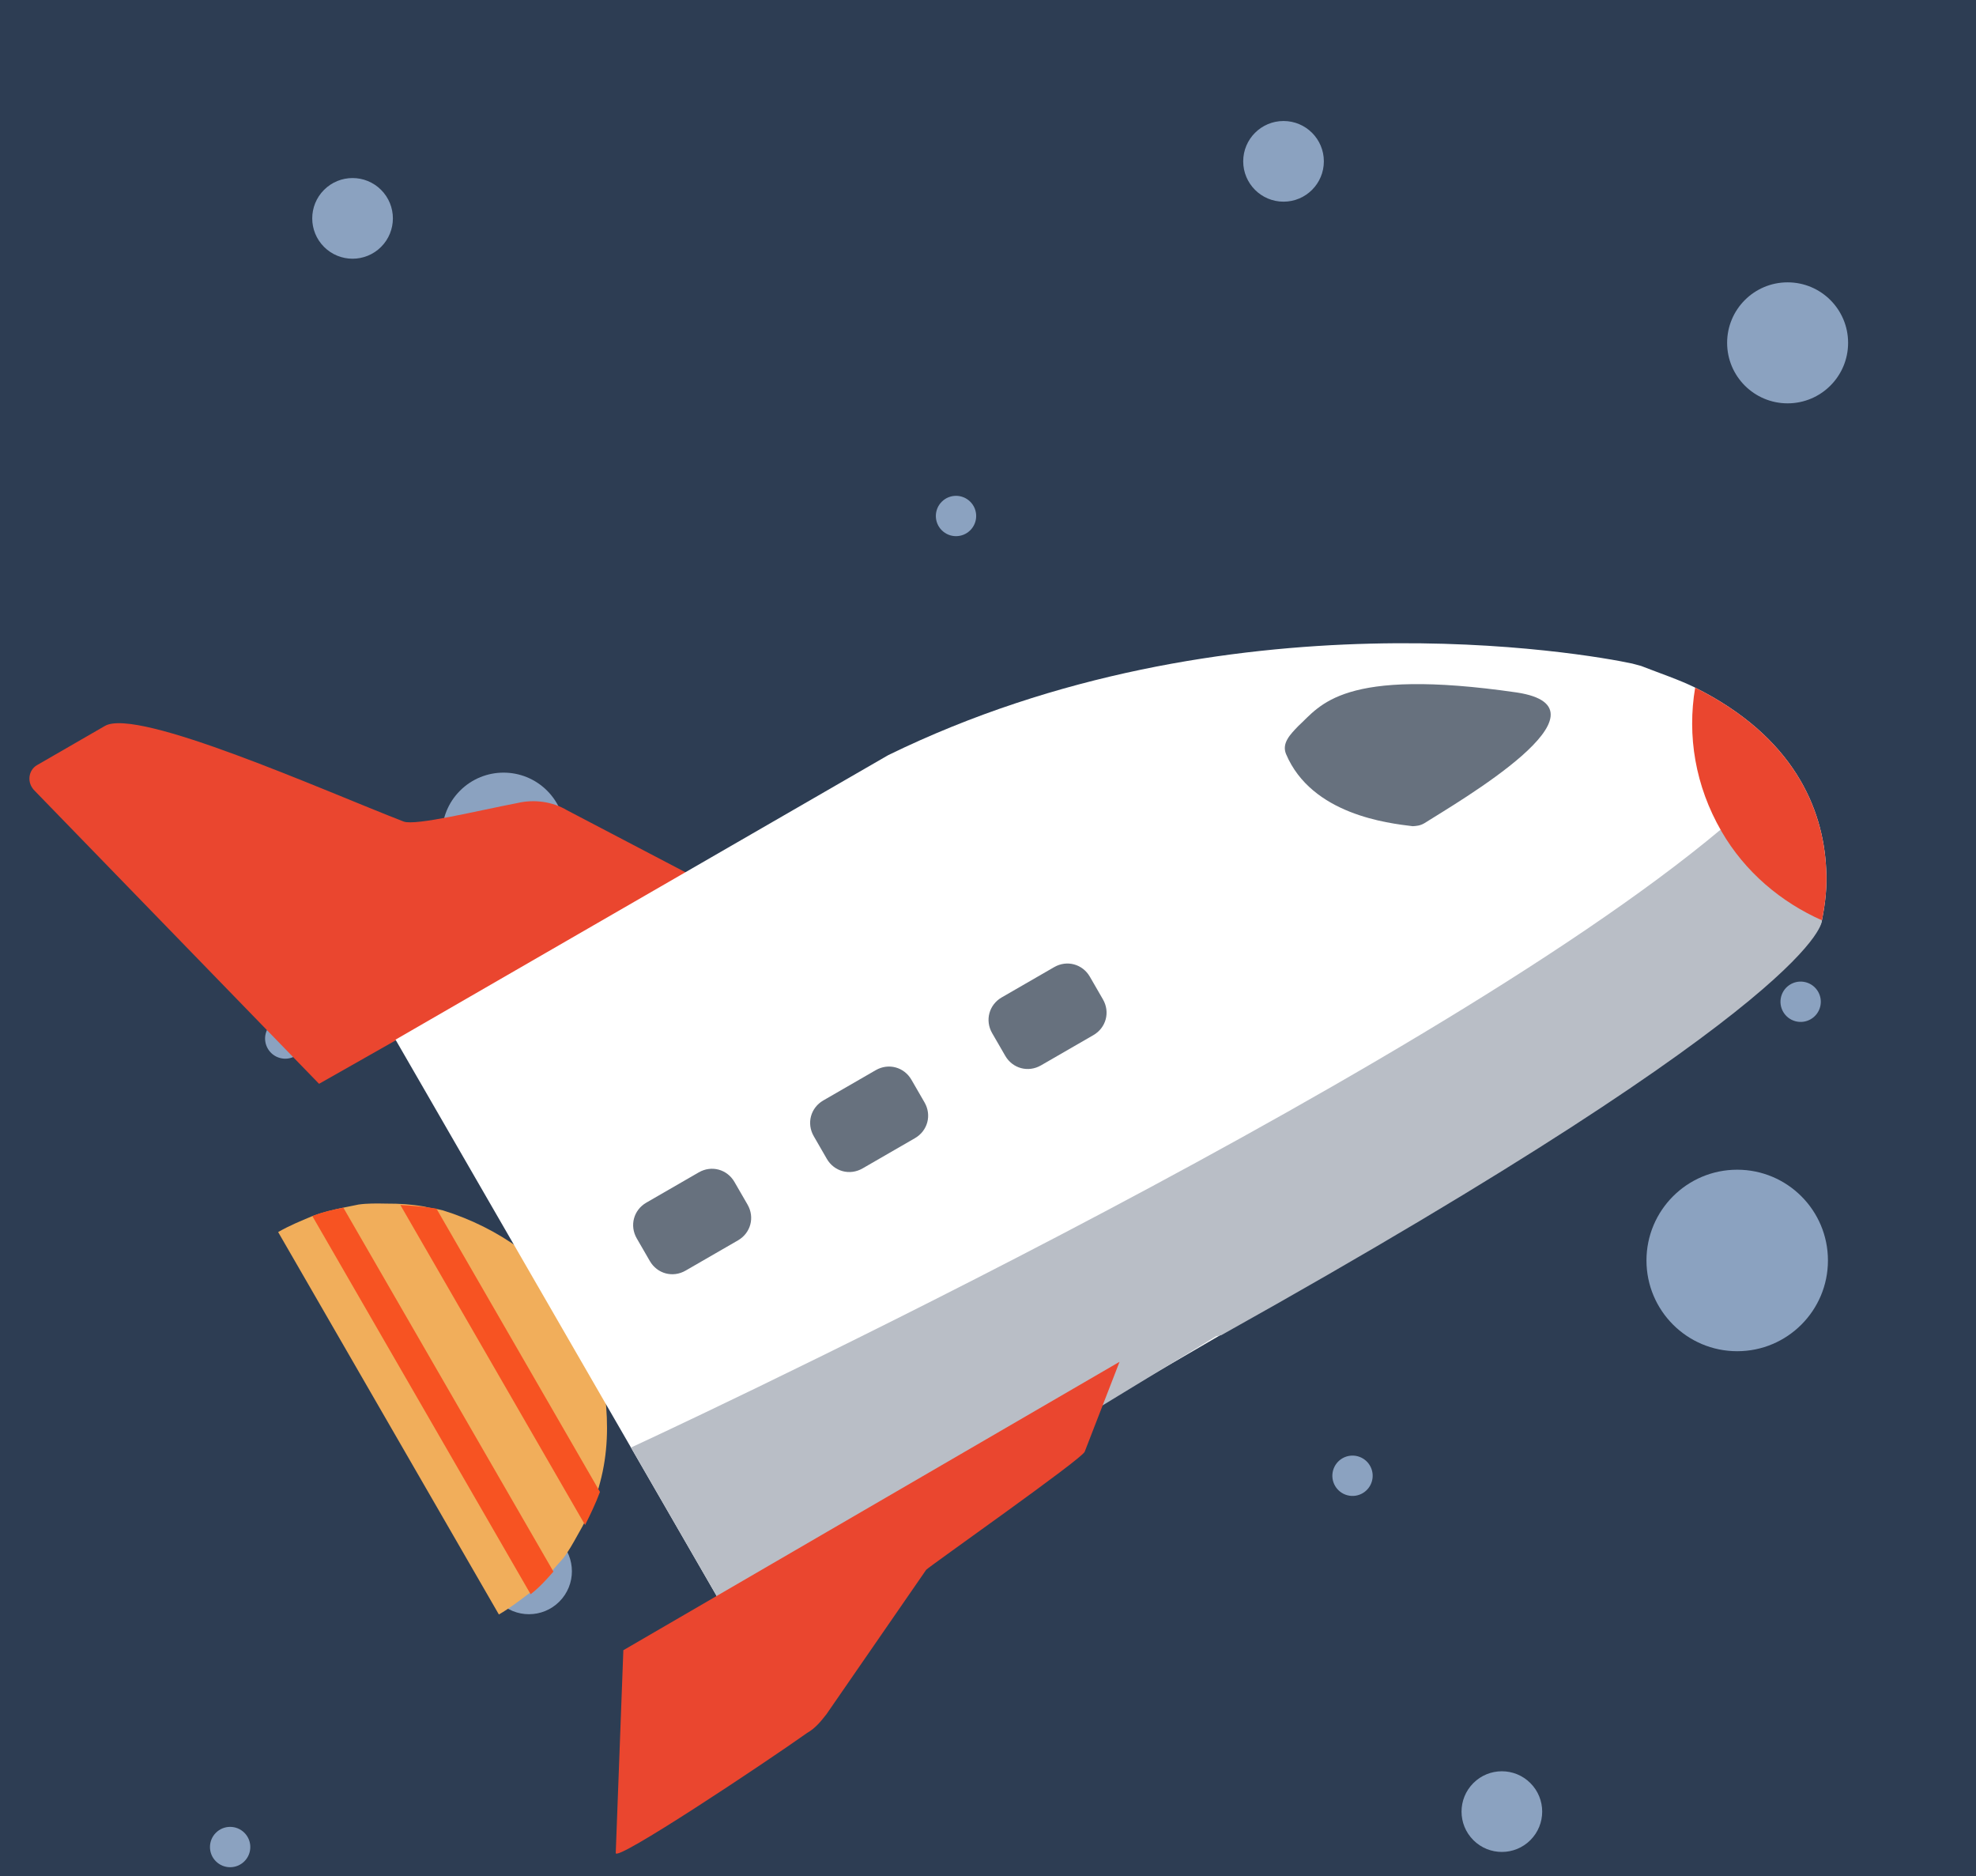
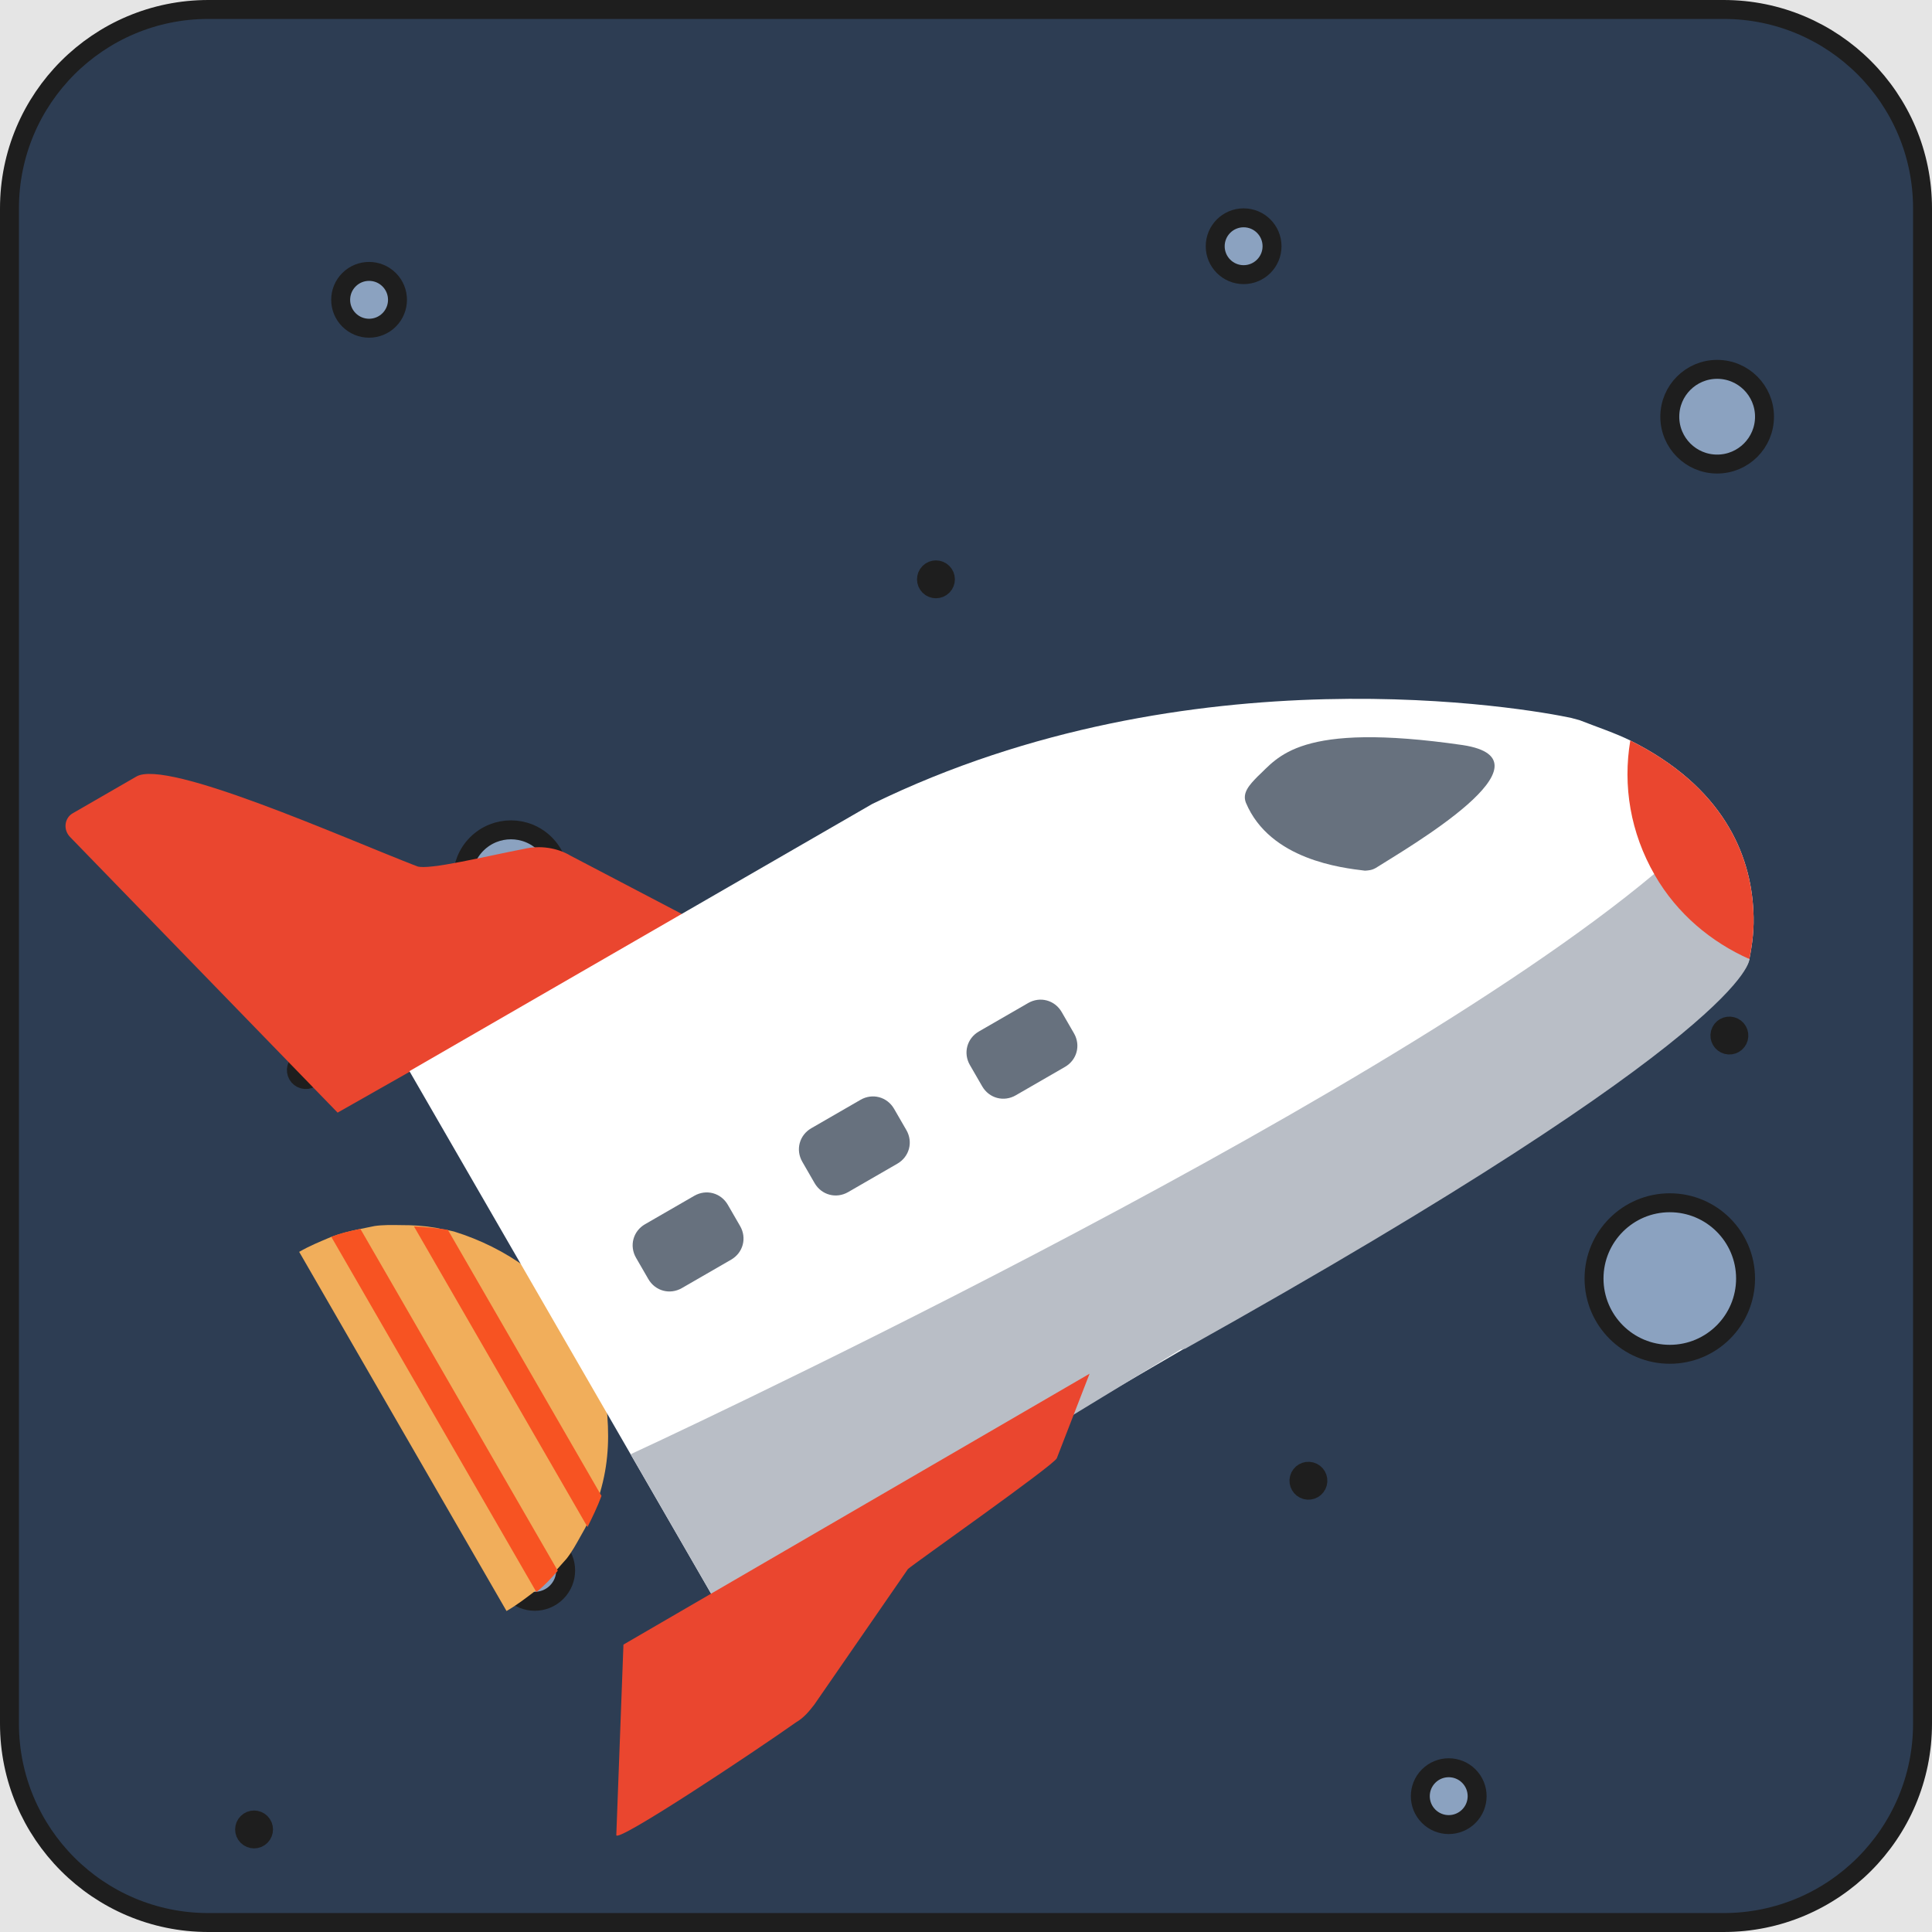
- <svg xmlns="http://www.w3.org/2000/svg" width="98" height="93" viewBox="0 0 98 93" fill="none">
-   <rect width="98" height="93" fill="#E5E5E5" />
-   <rect x="-1" y="-4" width="100" height="100" fill="#2D3D53" />
-   <circle cx="88.657" cy="17" r="3" fill="#8BA2C0" />
-   <circle cx="26.233" cy="77.912" r="2.13" transform="rotate(135 26.2335 77.9115)" fill="#8BA2C0" />
-   <circle cx="86.157" cy="62.5" r="4.5" fill="#8BA2C0" />
-   <circle cx="24.975" cy="41.364" r="3.053" transform="rotate(135 24.975 41.364)" fill="#8BA2C0" />
-   <circle cx="63.657" cy="8" r="2" fill="#8BA2C0" />
-   <circle cx="56.657" cy="56.586" r="1" transform="rotate(135 56.6571 56.5858)" fill="#8BA2C0" />
-   <circle cx="47.414" cy="25.586" r="1" transform="rotate(135 47.4139 25.5858)" fill="#8BA2C0" />
-   <circle cx="11.414" cy="91.586" r="1" transform="rotate(135 11.4139 91.5858)" fill="#8BA2C0" />
-   <circle cx="67.078" cy="73.177" r="1" transform="rotate(-165 67.078 73.1765)" fill="#8BA2C0" />
-   <circle cx="89.304" cy="49.672" r="1" transform="rotate(-165 89.3036 49.6721)" fill="#8BA2C0" />
-   <circle cx="14.146" cy="51.495" r="1" transform="rotate(-165 14.1464 51.4952)" fill="#8BA2C0" />
-   <circle cx="17.485" cy="10.828" r="2" transform="rotate(135 17.4851 10.8284)" fill="#8BA2C0" />
-   <circle cx="74.485" cy="89.828" r="2" transform="rotate(135 74.485 89.8284)" fill="#8BA2C0" />
-   <path d="M28.609 65.18C29.338 66.445 29.817 67.76 30.015 69.238C30.172 70.645 30.148 72.064 29.762 73.504C29.673 73.836 29.584 74.168 29.454 74.43C29.236 75.025 28.977 75.549 28.647 76.114C28.418 76.527 28.188 76.94 27.918 77.284C27.748 77.475 27.578 77.667 27.408 77.859C27.068 78.243 26.727 78.627 26.276 78.981C25.755 79.375 25.304 79.729 24.742 80.054L19.268 70.573L13.795 61.092C14.357 60.768 14.889 60.554 15.491 60.3C15.953 60.127 16.526 59.984 17.028 59.881C17.279 59.83 17.531 59.778 17.782 59.727C18.214 59.665 18.687 59.672 19.16 59.681C19.814 59.678 20.397 59.715 21.021 59.823C21.353 59.912 21.645 59.931 21.977 60.02C23.347 60.446 24.658 61.094 25.798 61.934C26.979 62.844 27.879 63.916 28.609 65.18Z" fill="#F1AE5B" />
-   <path d="M1.833 37.941L5.204 35.995C6.82 35.063 16.041 39.196 20.021 40.737C20.615 40.956 23.73 40.188 25.67 39.817C26.494 39.622 27.409 39.749 28.125 40.178L34.164 43.34L15.824 53.741L1.728 39.219C1.304 38.809 1.412 38.185 1.833 37.941Z" fill="#EA462F" />
-   <path d="M90.569 43.078C90.623 43.983 90.526 44.788 90.359 45.634C89.817 48.101 75.345 57.58 73.168 58.837L36.24 80.344L19.616 51.551L44.055 37.442C60.856 29.24 78.703 32.419 80.948 32.902C81.059 32.932 81.281 32.991 81.391 33.021C82.359 33.399 83.285 33.706 84.072 34.095C88.941 36.528 90.425 40.072 90.569 43.078Z" fill="white" />
-   <path d="M17.028 59.881L27.448 77.929C27.108 78.313 26.768 78.697 26.317 79.051L15.491 60.3C16.023 60.087 16.526 59.984 17.028 59.881Z" fill="#F75322" />
-   <path d="M21.646 59.931L29.755 73.976C29.536 74.571 29.277 75.095 29.018 75.619L19.855 59.748C20.438 59.785 21.022 59.823 21.646 59.931Z" fill="#F75322" />
-   <path d="M60.317 66.256L36.484 80.766L31.294 71.777C31.294 71.777 70.179 53.821 85.331 41.14C85.331 41.14 90.138 45.575 90.36 45.634C90.36 45.634 90.658 49.395 60.569 66.205" fill="#B9BEC6" />
-   <path d="M30.915 81.826L55.524 67.525L53.794 71.988C53.635 72.361 46.175 77.605 45.935 77.837L40.988 85C40.718 85.344 40.448 85.687 40.026 85.93C37.901 87.438 30.459 92.39 30.538 91.876L30.915 81.826Z" fill="#EA462F" />
-   <path d="M36.6 61.504L34.001 63.004C33.369 63.369 32.594 63.161 32.229 62.529L31.58 61.406C31.215 60.773 31.423 59.998 32.055 59.633L34.654 58.133C35.286 57.768 36.061 57.976 36.426 58.608L37.075 59.731C37.44 60.364 37.232 61.139 36.6 61.504Z" fill="#67717E" />
-   <path d="M45.377 56.436L42.779 57.936C42.147 58.301 41.371 58.093 41.006 57.461L40.358 56.337C39.993 55.705 40.201 54.93 40.833 54.565L43.431 53.065C44.063 52.7 44.838 52.908 45.203 53.54L45.852 54.663C46.217 55.295 46.009 56.071 45.377 56.436Z" fill="#67717E" />
-   <path d="M54.226 51.327L51.627 52.827C50.995 53.192 50.22 52.984 49.855 52.352L49.206 51.229C48.841 50.597 49.049 49.821 49.681 49.456L52.28 47.956C52.912 47.591 53.687 47.799 54.052 48.431L54.701 49.555C55.066 50.187 54.858 50.962 54.226 51.327Z" fill="#67717E" />
-   <path d="M90.569 43.078C90.623 43.983 90.526 44.788 90.359 45.634C88.344 44.738 86.546 43.247 85.371 41.211C84.073 38.963 83.67 36.481 84.072 34.095C88.941 36.528 90.425 40.072 90.569 43.078Z" fill="#EA462F" />
-   <path d="M63.779 37.384C63.566 36.852 63.976 36.428 64.387 36.003C65.489 34.993 66.536 33.077 75.222 34.336C80.355 35.117 72.279 39.78 70.634 40.824C70.424 40.945 70.243 40.956 70.062 40.967C68.854 40.821 65.05 40.396 63.779 37.384Z" fill="#67717E" />
+ <svg xmlns="http://www.w3.org/2000/svg" width="102" height="102" viewBox="0 0 102 102" fill="none">
+   <rect width="102" height="102" fill="#E5E5E5" />
+   <rect x="0.5" y="0.5" width="101" height="101" rx="10.5" fill="#2D3D53" stroke="#1E1E1E" />
+   <circle cx="90.657" cy="22" r="2.5" fill="#8BA2C0" stroke="#1E1E1E" />
+   <circle cx="28.233" cy="82.912" r="1.63" transform="rotate(135 28.2335 82.9115)" fill="#8BA2C0" stroke="#1E1E1E" />
+   <circle cx="88.157" cy="67.5" r="4" fill="#8BA2C0" stroke="#1E1E1E" />
+   <circle cx="26.975" cy="46.364" r="2.553" transform="rotate(135 26.975 46.364)" fill="#8BA2C0" stroke="#1E1E1E" />
+   <circle cx="65.657" cy="13" r="1.5" fill="#8BA2C0" stroke="#1E1E1E" />
+   <circle cx="58.657" cy="61.586" r="0.5" transform="rotate(135 58.6571 61.5858)" fill="#8BA2C0" stroke="#1E1E1E" />
+   <circle cx="49.414" cy="30.586" r="0.5" transform="rotate(135 49.4139 30.5858)" fill="#8BA2C0" stroke="#1E1E1E" />
+   <circle cx="13.414" cy="96.586" r="0.5" transform="rotate(135 13.4139 96.5858)" fill="#8BA2C0" stroke="#1E1E1E" />
+   <circle cx="69.078" cy="78.177" r="0.5" transform="rotate(-165 69.078 78.1765)" fill="#8BA2C0" stroke="#1E1E1E" />
+   <circle cx="91.304" cy="54.672" r="0.5" transform="rotate(-165 91.3036 54.6721)" fill="#8BA2C0" stroke="#1E1E1E" />
+   <circle cx="16.146" cy="56.495" r="0.5" transform="rotate(-165 16.1464 56.4952)" fill="#8BA2C0" stroke="#1E1E1E" />
+   <circle cx="19.485" cy="15.828" r="1.5" transform="rotate(135 19.4851 15.8284)" fill="#8BA2C0" stroke="#1E1E1E" />
+   <circle cx="76.485" cy="94.828" r="1.5" transform="rotate(135 76.485 94.8284)" fill="#8BA2C0" stroke="#1E1E1E" />
+   <path d="M30.609 70.18C31.338 71.445 31.817 72.76 32.015 74.238C32.172 75.645 32.148 77.064 31.762 78.504C31.673 78.836 31.584 79.168 31.454 79.43C31.236 80.025 30.977 80.549 30.647 81.114C30.418 81.527 30.188 81.94 29.918 82.284C29.748 82.475 29.578 82.667 29.408 82.859C29.068 83.243 28.727 83.627 28.276 83.981C27.755 84.375 27.304 84.729 26.742 85.054L21.268 75.573L15.795 66.092C16.357 65.768 16.889 65.555 17.491 65.3C17.953 65.127 18.526 64.984 19.028 64.881C19.279 64.83 19.531 64.778 19.782 64.727C20.214 64.665 20.687 64.672 21.16 64.68C21.814 64.678 22.397 64.715 23.021 64.823C23.353 64.912 23.645 64.931 23.977 65.02C25.347 65.446 26.658 66.094 27.798 66.934C28.979 67.844 29.879 68.916 30.609 70.18Z" fill="#F1AE5B" />
+   <path d="M3.833 42.941L7.204 40.995C8.82 40.063 18.041 44.196 22.021 45.737C22.615 45.956 25.73 45.188 27.67 44.817C28.494 44.622 29.409 44.749 30.125 45.178L36.164 48.34L17.824 58.741L3.728 44.219C3.304 43.809 3.412 43.185 3.833 42.941Z" fill="#EA462F" />
+   <path d="M92.569 48.078C92.623 48.983 92.526 49.788 92.359 50.634C91.817 53.101 77.345 62.58 75.168 63.837L38.24 85.344L21.616 56.551L46.055 42.442C62.856 34.24 80.703 37.419 82.948 37.902C83.059 37.932 83.281 37.991 83.391 38.021C84.359 38.399 85.285 38.706 86.072 39.095C90.941 41.528 92.425 45.072 92.569 48.078Z" fill="white" />
+   <path d="M19.028 64.881L29.448 82.929C29.108 83.313 28.768 83.697 28.317 84.051L17.491 65.3C18.023 65.087 18.526 64.984 19.028 64.881Z" fill="#F75322" />
+   <path d="M23.646 64.931L31.755 78.976C31.536 79.571 31.277 80.095 31.018 80.619L21.855 64.748C22.438 64.785 23.022 64.823 23.646 64.931Z" fill="#F75322" />
+   <path d="M62.317 71.256L38.484 85.766L33.294 76.777C33.294 76.777 72.179 58.821 87.331 46.14C87.331 46.14 92.138 50.575 92.36 50.634C92.36 50.634 92.658 54.395 62.569 71.205" fill="#B9BEC6" />
+   <path d="M32.915 86.826L57.524 72.525L55.794 76.988C55.635 77.361 48.175 82.605 47.935 82.837L42.988 90C42.718 90.344 42.448 90.687 42.026 90.93C39.901 92.438 32.459 97.39 32.538 96.876L32.915 86.826Z" fill="#EA462F" />
+   <path d="M38.6 66.504L36.001 68.004C35.369 68.369 34.594 68.161 34.229 67.529L33.58 66.406C33.215 65.773 33.423 64.998 34.055 64.633L36.654 63.133C37.286 62.768 38.061 62.976 38.426 63.608L39.075 64.731C39.44 65.364 39.232 66.139 38.6 66.504Z" fill="#67717E" />
+   <path d="M47.377 61.436L44.779 62.936C44.147 63.301 43.371 63.093 43.006 62.461L42.358 61.337C41.993 60.705 42.201 59.93 42.833 59.565L45.431 58.065C46.063 57.7 46.838 57.908 47.203 58.54L47.852 59.663C48.217 60.295 48.009 61.071 47.377 61.436Z" fill="#67717E" />
+   <path d="M56.226 56.327L53.627 57.827C52.995 58.192 52.22 57.984 51.855 57.352L51.206 56.229C50.841 55.597 51.049 54.821 51.681 54.456L54.28 52.956C54.912 52.591 55.687 52.799 56.052 53.431L56.701 54.555C57.066 55.187 56.858 55.962 56.226 56.327Z" fill="#67717E" />
+   <path d="M92.569 48.078C92.623 48.983 92.526 49.788 92.359 50.634C90.344 49.738 88.546 48.247 87.371 46.211C86.073 43.963 85.67 41.481 86.072 39.095C90.941 41.528 92.425 45.072 92.569 48.078Z" fill="#EA462F" />
+   <path d="M65.779 42.384C65.566 41.852 65.976 41.428 66.387 41.003C67.489 39.993 68.536 38.077 77.222 39.336C82.355 40.117 74.279 44.78 72.634 45.824C72.424 45.945 72.243 45.956 72.062 45.967C70.854 45.821 67.05 45.396 65.779 42.384Z" fill="#67717E" />
</svg>
